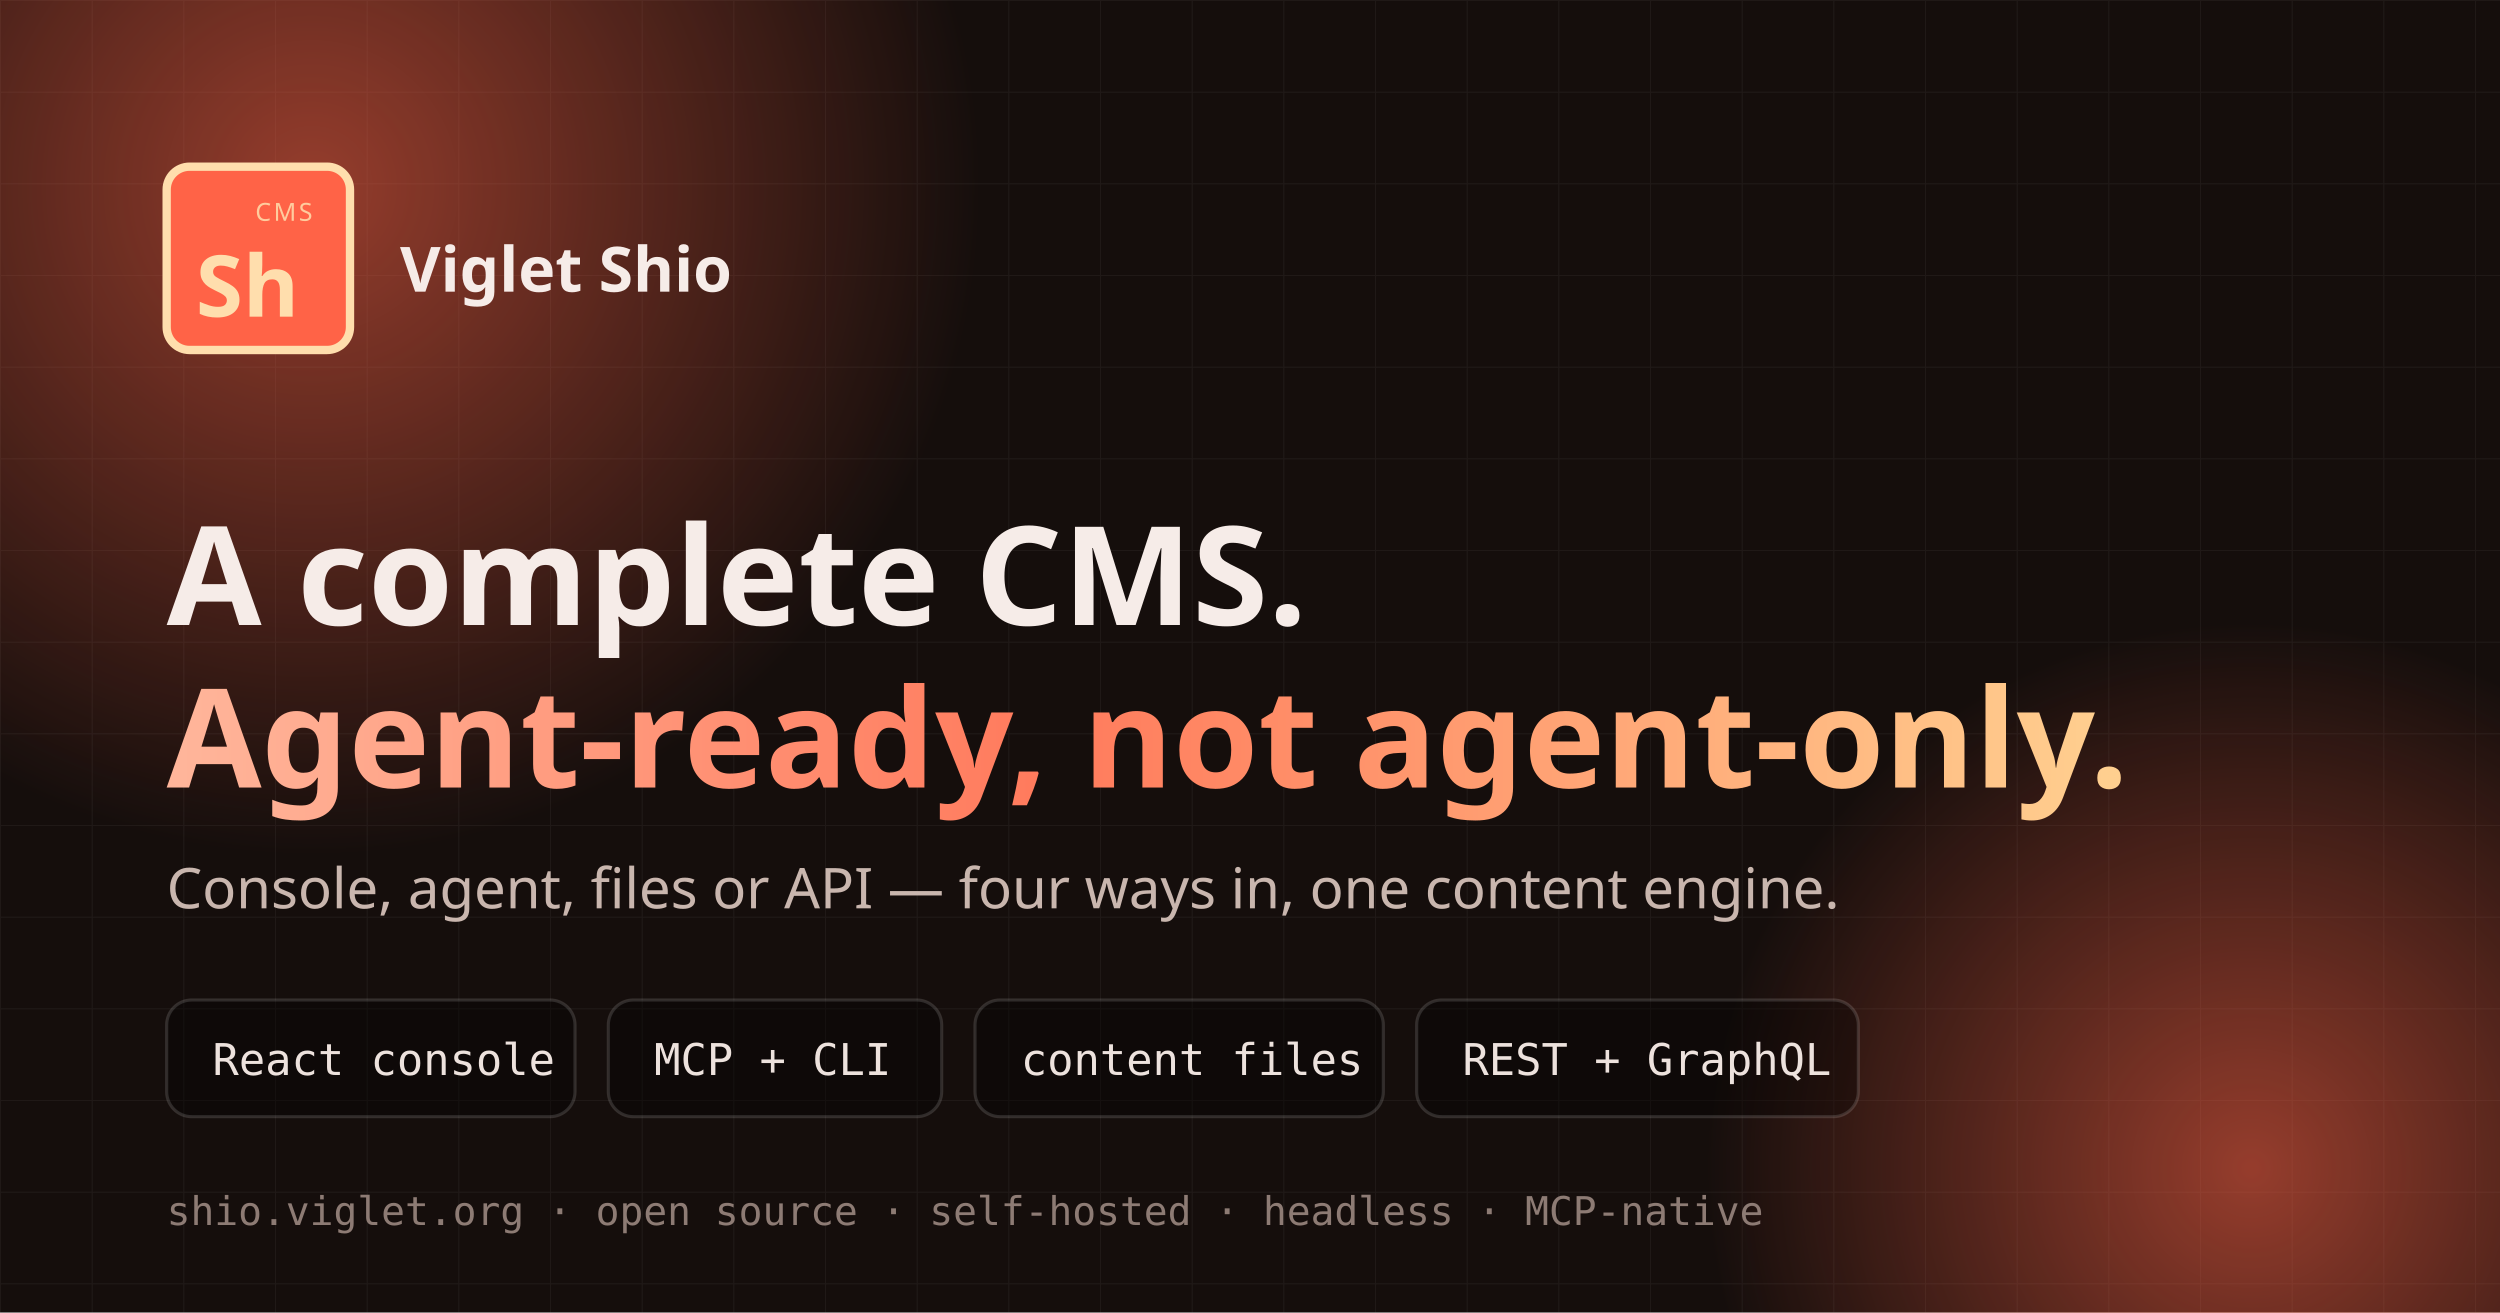
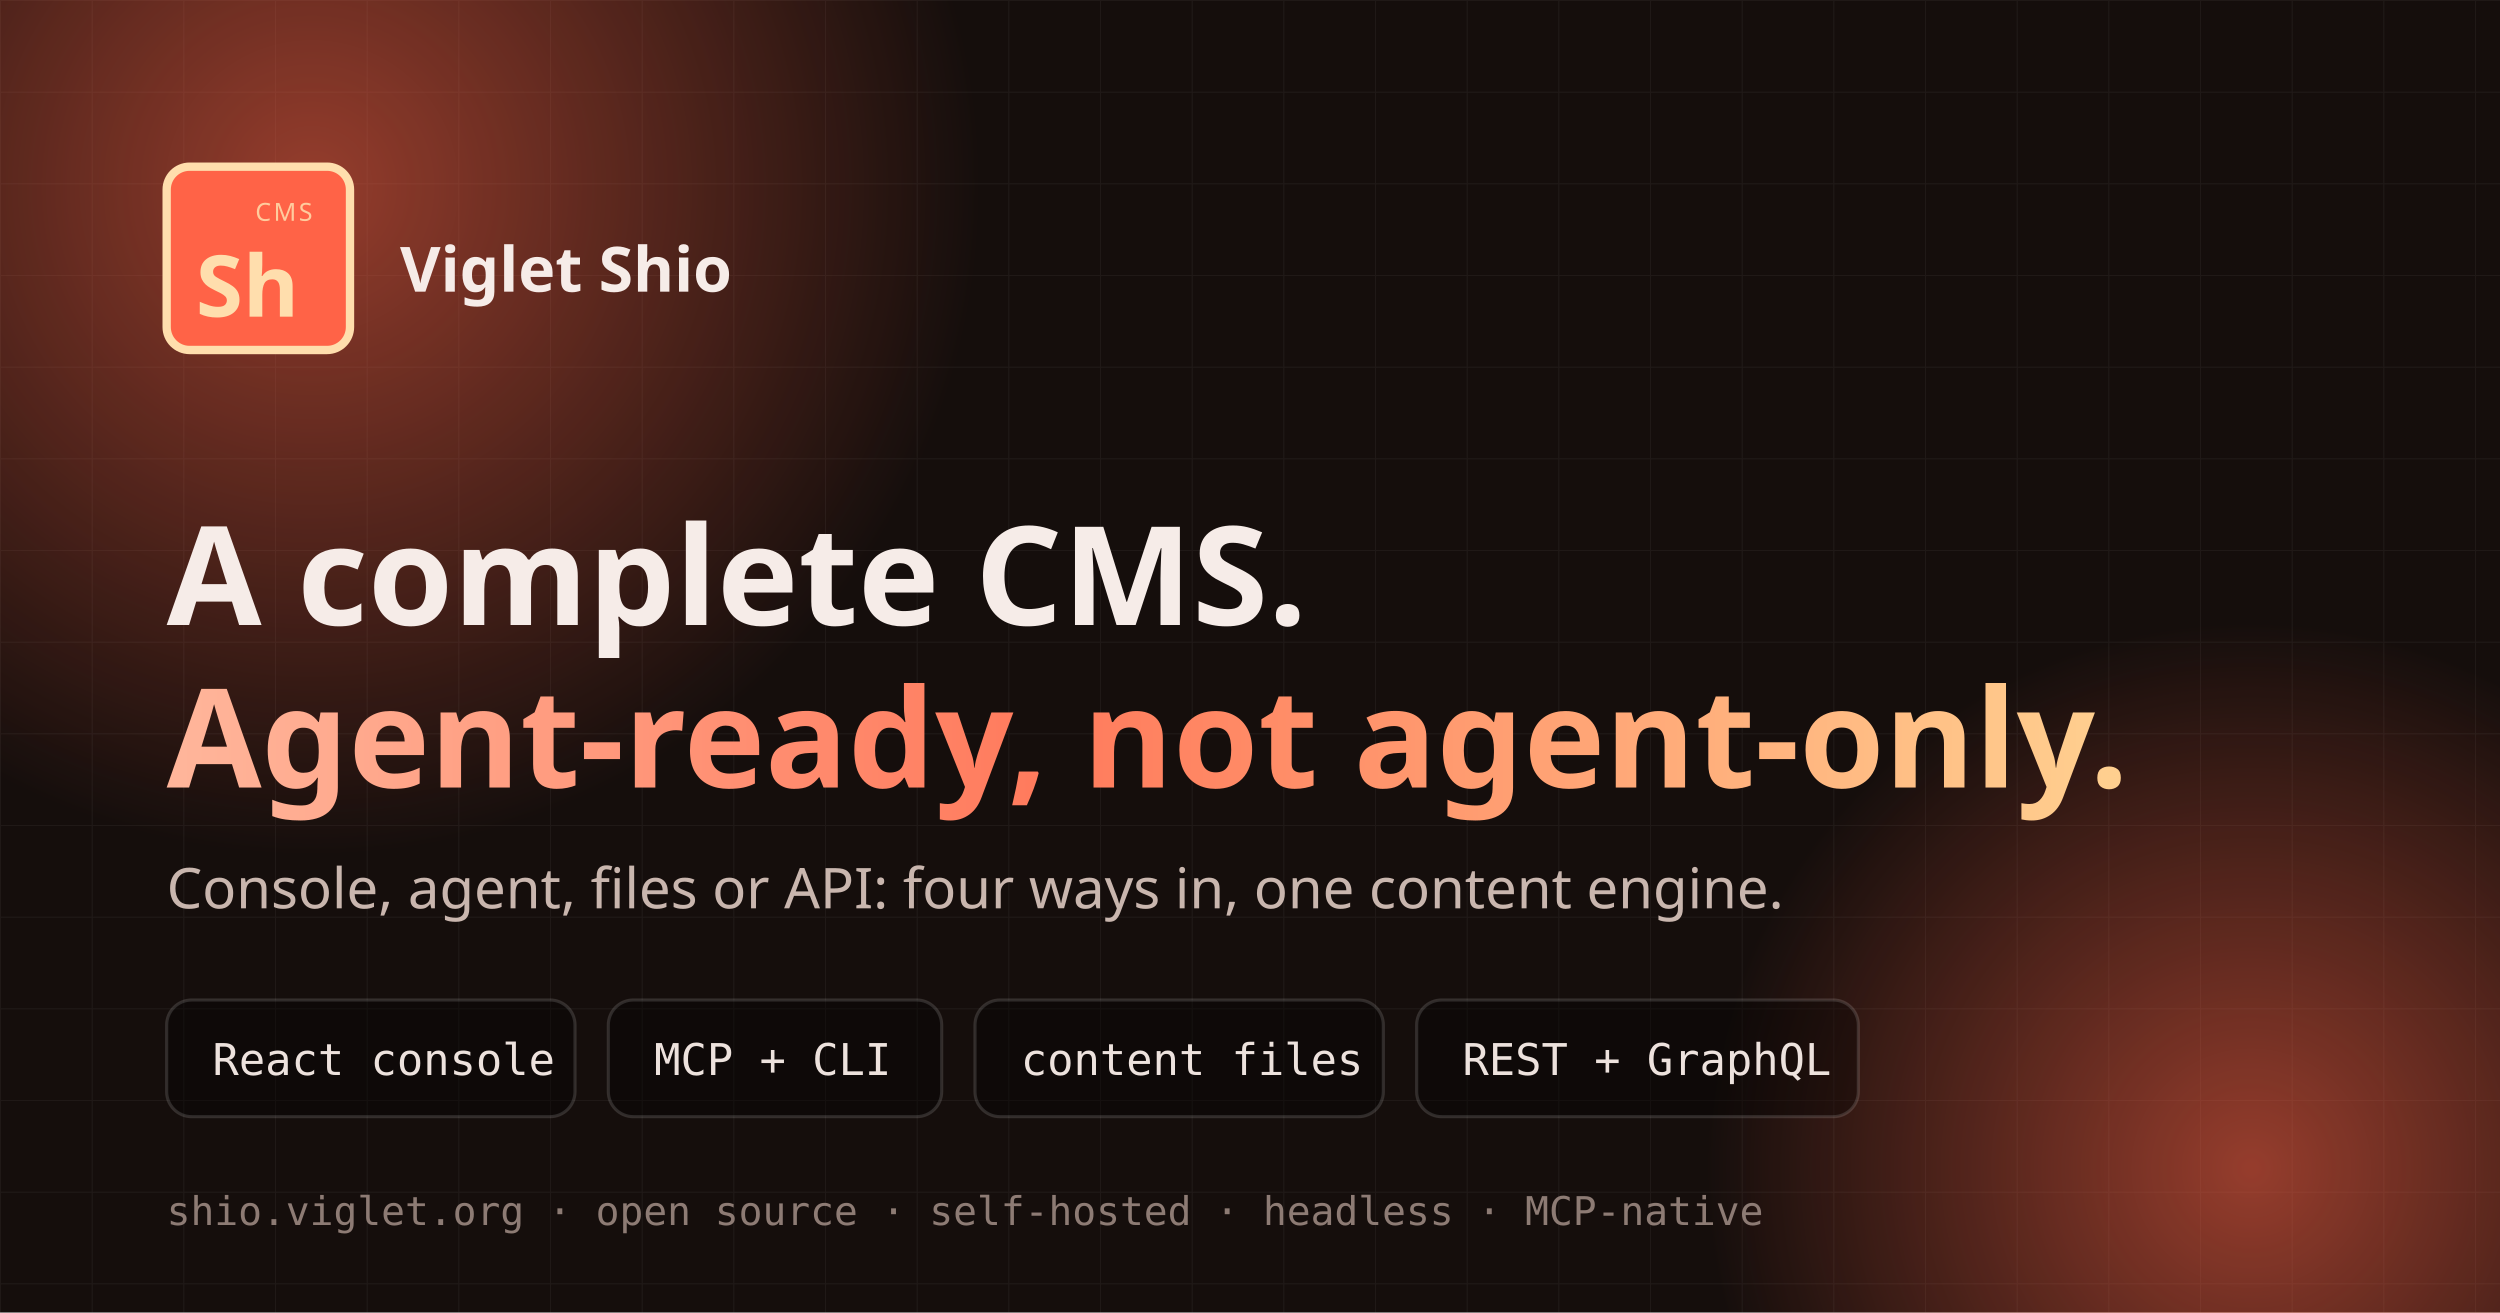
<svg xmlns="http://www.w3.org/2000/svg" width="1200" height="630" viewBox="0 0 1200 630">
  <defs>
    <linearGradient id="headline" x1="0" y1="0" x2="1" y2="0">
      <stop offset="0%" stop-color="#ffb59a" />
      <stop offset="45%" stop-color="#ff7a5c" />
      <stop offset="100%" stop-color="#ffcf8f" />
    </linearGradient>
    <radialGradient id="orb" cx="50%" cy="50%" r="50%">
      <stop offset="0%" stop-color="#ff6347" stop-opacity="0.55" />
      <stop offset="100%" stop-color="#ff6347" stop-opacity="0" />
    </radialGradient>
    <pattern id="grid" width="44" height="44" patternUnits="userSpaceOnUse">
      <path d="M44 0H0V44" fill="none" stroke="#ffffff" stroke-opacity="0.05" stroke-width="1" />
    </pattern>
  </defs>
  <rect width="1200" height="630" fill="#150e0c" />
  <rect width="1200" height="630" fill="url(#grid)" />
  <circle cx="150" cy="90" r="320" fill="url(#orb)" />
  <circle cx="1080" cy="560" r="260" fill="url(#orb)" />
  <g transform="translate(80, 80)">
    <rect x="0" y="0" width="88" height="88" rx="11" fill="#FF6347" stroke="#FFDEAD" stroke-width="4" />
    <text x="70" y="26" font-family="'Plus Jakarta Sans', system-ui, sans-serif" font-size="12" font-weight="300" fill="#FFDEAD" fill-opacity="0.85" text-anchor="end" letter-spacing="1.2">CMS</text>
    <text x="14" y="72" font-family="'Plus Jakarta Sans', system-ui, sans-serif" font-size="41" font-weight="900" fill="#FFDEAD">Sh</text>
  </g>
  <text x="192" y="140" font-family="'Plus Jakarta Sans', system-ui, sans-serif" font-size="30" font-weight="800" fill="#f6ece8">Viglet Shio</text>
  <text x="80" y="300" font-family="'Plus Jakarta Sans', system-ui, sans-serif" font-size="66" font-weight="800" fill="#f6ece8">A complete CMS.</text>
  <text x="80" y="378" font-family="'Plus Jakarta Sans', system-ui, sans-serif" font-size="66" font-weight="800" fill="url(#headline)">Agent-ready, not agent-only.</text>
-   <text x="80" y="436" font-family="'Plus Jakarta Sans', system-ui, sans-serif" font-size="27" font-weight="500" fill="#c9b6ae">Console, agent, files or API — four ways in, one content engine.</text>
+   <text x="80" y="436" font-family="'Plus Jakarta Sans', system-ui, sans-serif" font-size="27" font-weight="500" fill="#c9b6ae">Console, agent, files or API: four ways in, one content engine.</text>
  <g transform="translate(80, 480)" font-family="'JetBrains Mono', ui-monospace, monospace" font-size="21">
    <g>
      <rect x="0" y="0" width="196" height="56" rx="12" fill="#000000" fill-opacity="0.35" stroke="#ffffff" stroke-opacity="0.14" stroke-width="1.5" />
      <text x="22" y="36" fill="#ede2dd">React console</text>
    </g>
    <g transform="translate(212, 0)">
      <rect x="0" y="0" width="160" height="56" rx="12" fill="#000000" fill-opacity="0.35" stroke="#ffffff" stroke-opacity="0.14" stroke-width="1.5" />
      <text x="22" y="36" fill="#ede2dd">MCP + CLI</text>
    </g>
    <g transform="translate(388, 0)">
      <rect x="0" y="0" width="196" height="56" rx="12" fill="#000000" fill-opacity="0.35" stroke="#ffffff" stroke-opacity="0.14" stroke-width="1.5" />
      <text x="22" y="36" fill="#ede2dd">content files</text>
    </g>
    <g transform="translate(600, 0)">
      <rect x="0" y="0" width="212" height="56" rx="12" fill="#000000" fill-opacity="0.35" stroke="#ffffff" stroke-opacity="0.14" stroke-width="1.5" />
      <text x="22" y="36" fill="#ede2dd">REST + GraphQL</text>
    </g>
  </g>
  <text x="80" y="588" font-family="'JetBrains Mono', ui-monospace, monospace" font-size="19" fill="#8d7b74">shio.viglet.org · open source · self-hosted · headless · MCP-native</text>
</svg>
